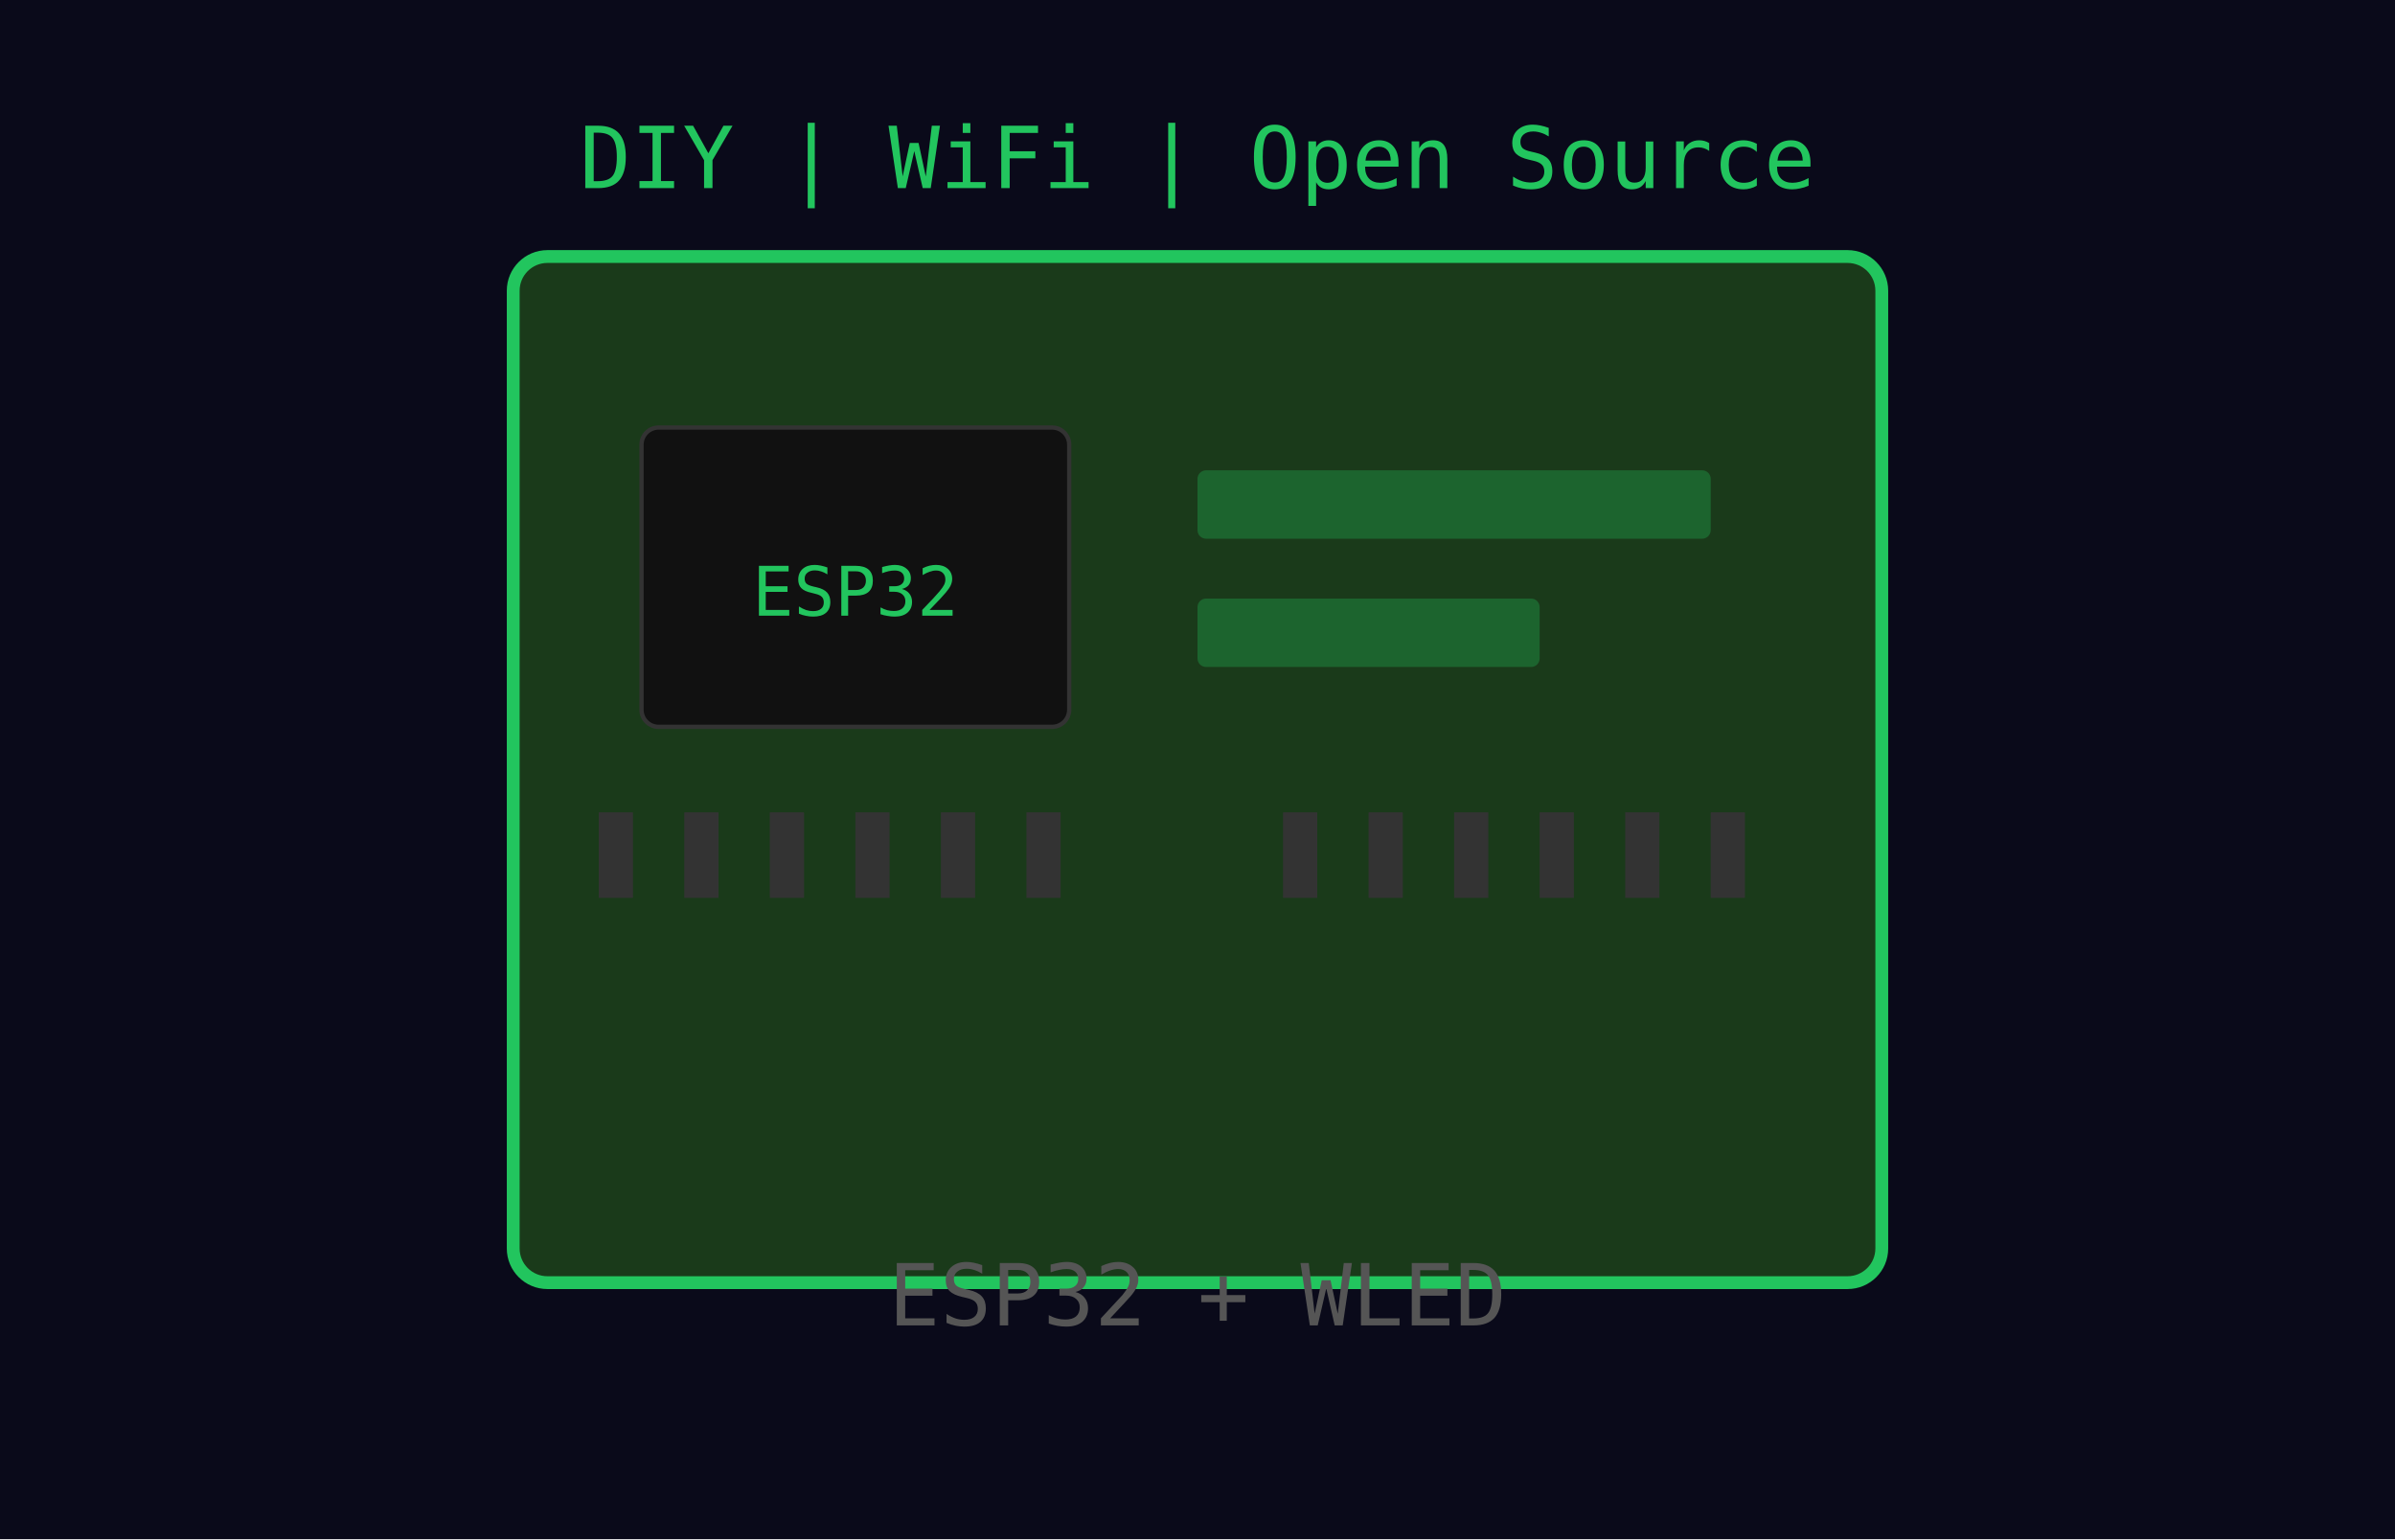
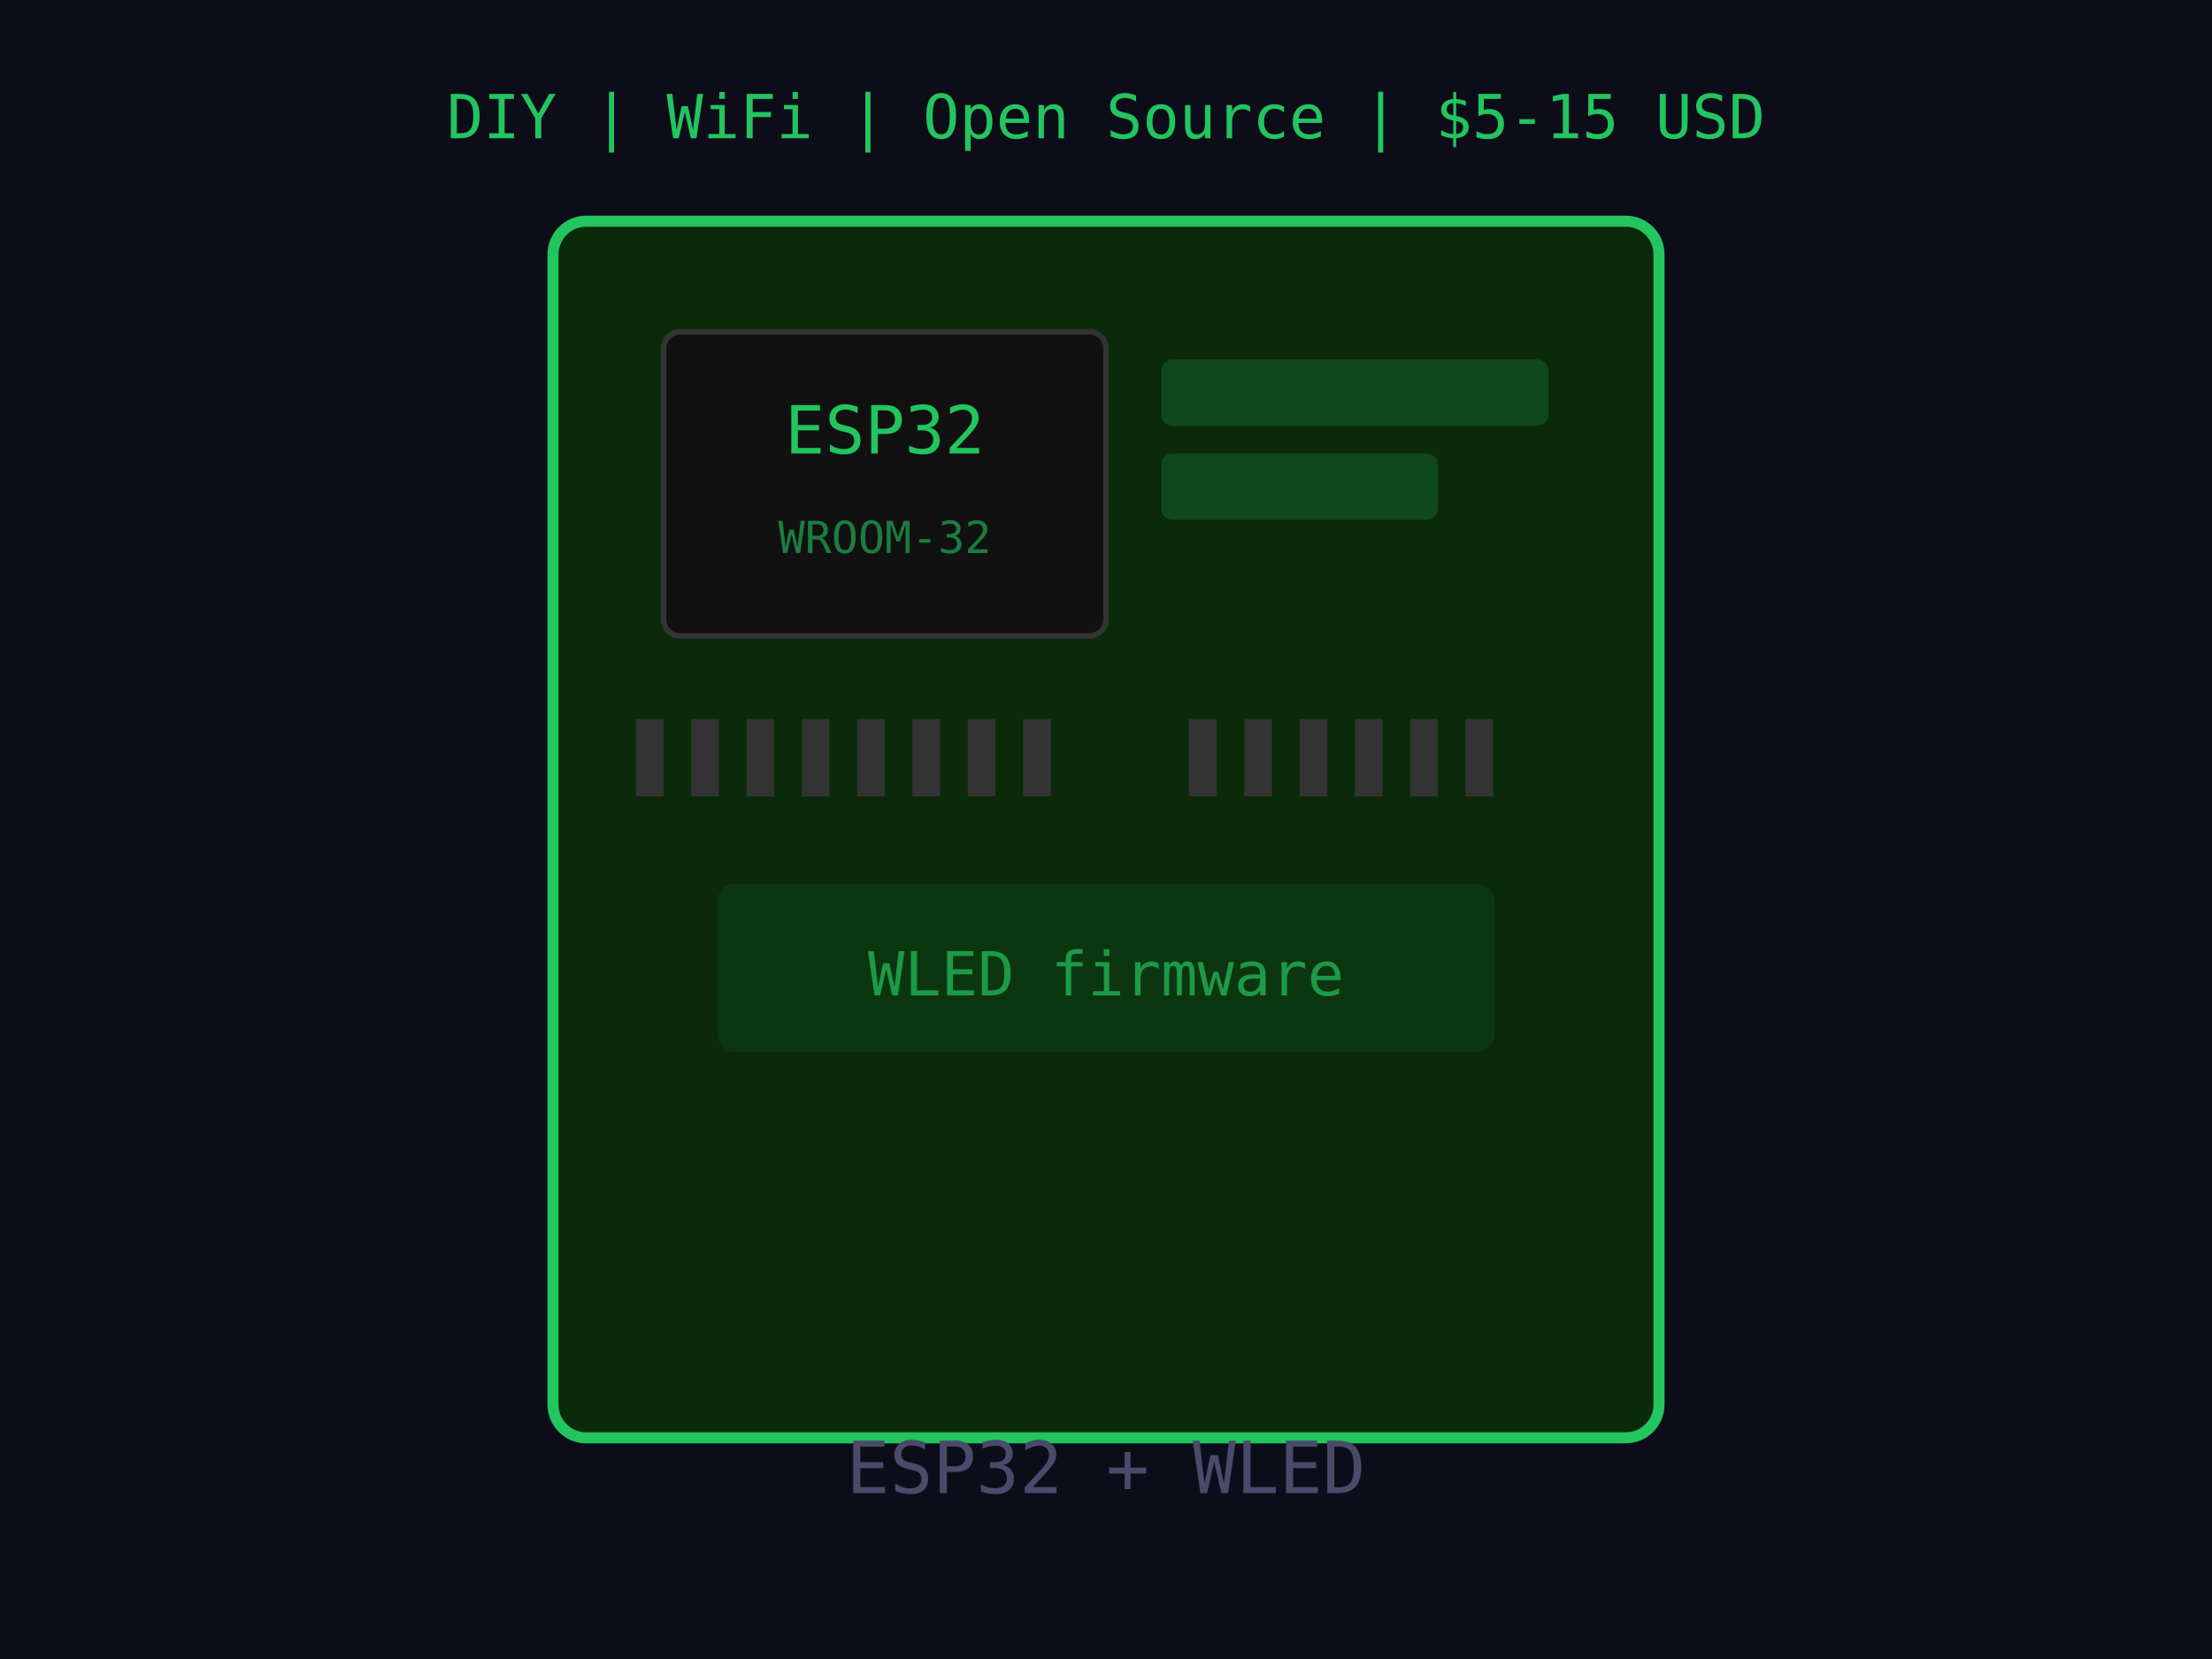
- <svg xmlns="http://www.w3.org/2000/svg" viewBox="0 0 280 180" fill="none">
-   <rect width="280" height="180" fill="#0a0a1a" />
-   <rect x="60" y="30" width="160" height="120" rx="4" fill="#1a3a1a" stroke="#22c55e" stroke-width="1.5" />
-   <rect x="75" y="50" width="50" height="35" rx="2" fill="#111" stroke="#333" stroke-width="0.5" />
-   <text x="100" y="72" text-anchor="middle" fill="#22c55e" font-size="8" font-family="monospace">ESP32</text>
-   <rect x="140" y="55" width="60" height="8" rx="1" fill="#22c55e" opacity="0.3" />
-   <rect x="140" y="70" width="40" height="8" rx="1" fill="#22c55e" opacity="0.3" />
+ <svg xmlns="http://www.w3.org/2000/svg" viewBox="0 0 400 300">
+   <rect width="400" height="300" fill="#0d0d1a" />
+   <rect x="100" y="40" width="200" height="220" rx="6" fill="#0a2a0a" stroke="#22c55e" stroke-width="2" />
+   <rect x="120" y="60" width="80" height="55" rx="3" fill="#111" stroke="#333" stroke-width="1" />
+   <text x="160" y="82" text-anchor="middle" fill="#22c55e" font-size="12" font-family="monospace">ESP32</text>
+   <text x="160" y="100" text-anchor="middle" fill="#22c55e" font-size="8" font-family="monospace" opacity="0.6">WROOM-32</text>
+   <rect x="210" y="65" width="70" height="12" rx="2" fill="#22c55e" opacity="0.2" />
+   <rect x="210" y="82" width="50" height="12" rx="2" fill="#22c55e" opacity="0.2" />
  <g fill="#333">
-     <rect x="70" y="95" width="4" height="10" />
-     <rect x="80" y="95" width="4" height="10" />
-     <rect x="90" y="95" width="4" height="10" />
-     <rect x="100" y="95" width="4" height="10" />
-     <rect x="110" y="95" width="4" height="10" />
-     <rect x="120" y="95" width="4" height="10" />
-     <rect x="150" y="95" width="4" height="10" />
-     <rect x="160" y="95" width="4" height="10" />
-     <rect x="170" y="95" width="4" height="10" />
-     <rect x="180" y="95" width="4" height="10" />
-     <rect x="190" y="95" width="4" height="10" />
-     <rect x="200" y="95" width="4" height="10" />
+     <rect x="115" y="130" width="5" height="14" />
+     <rect x="125" y="130" width="5" height="14" />
+     <rect x="135" y="130" width="5" height="14" />
+     <rect x="145" y="130" width="5" height="14" />
+     <rect x="155" y="130" width="5" height="14" />
+     <rect x="165" y="130" width="5" height="14" />
+     <rect x="175" y="130" width="5" height="14" />
+     <rect x="185" y="130" width="5" height="14" />
+     <rect x="215" y="130" width="5" height="14" />
+     <rect x="225" y="130" width="5" height="14" />
+     <rect x="235" y="130" width="5" height="14" />
+     <rect x="245" y="130" width="5" height="14" />
+     <rect x="255" y="130" width="5" height="14" />
+     <rect x="265" y="130" width="5" height="14" />
  </g>
-   <text x="140" y="155" text-anchor="middle" fill="#555" font-size="10" font-family="monospace">ESP32 + WLED</text>
-   <text x="140" y="22" text-anchor="middle" fill="#22c55e" font-size="10" font-family="monospace">DIY | WiFi | Open Source</text>
+   <rect x="130" y="160" width="140" height="30" rx="3" fill="#22c55e" opacity="0.08" stroke="#22c55e" stroke-width="0.5" />
+   <text x="200" y="180" text-anchor="middle" fill="#22c55e" font-size="11" font-family="monospace" opacity="0.7">WLED firmware</text>
+   <text x="200" y="270" text-anchor="middle" fill="#4a4a6a" font-size="13" font-family="monospace">ESP32 + WLED</text>
+   <text x="200" y="25" text-anchor="middle" fill="#22c55e" font-size="11" font-family="monospace">DIY | WiFi | Open Source | $5-15 USD</text>
</svg>
